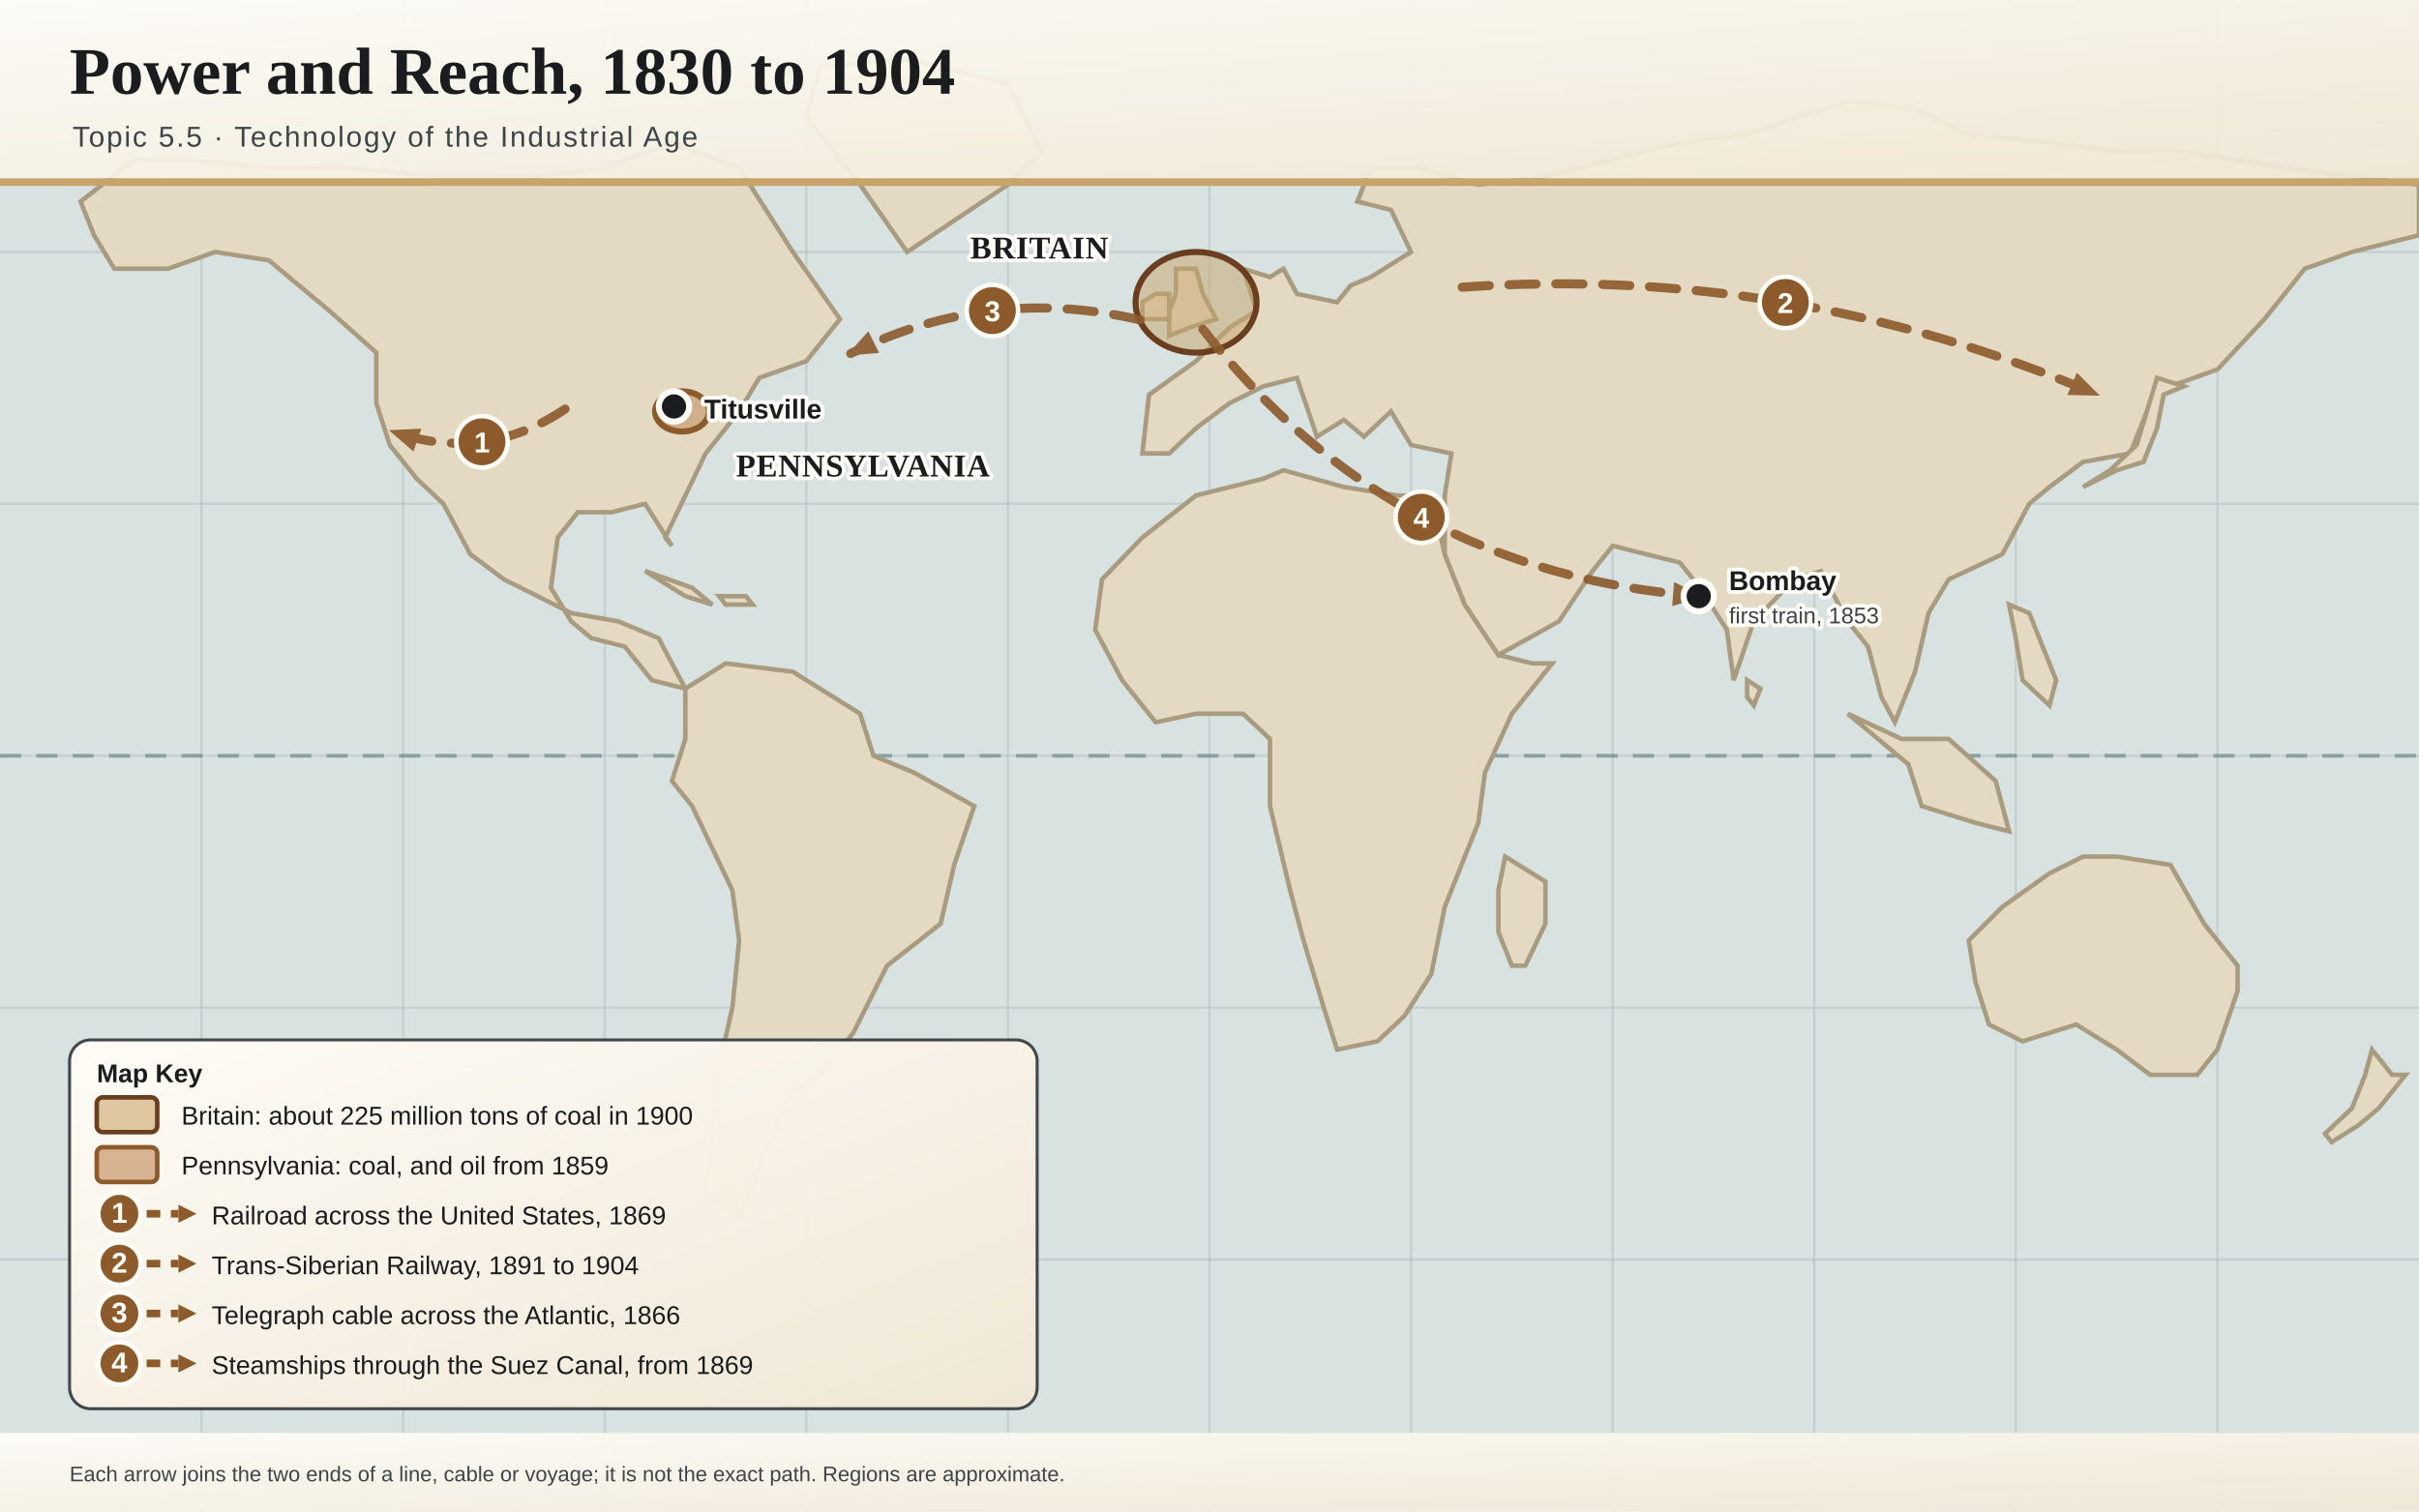
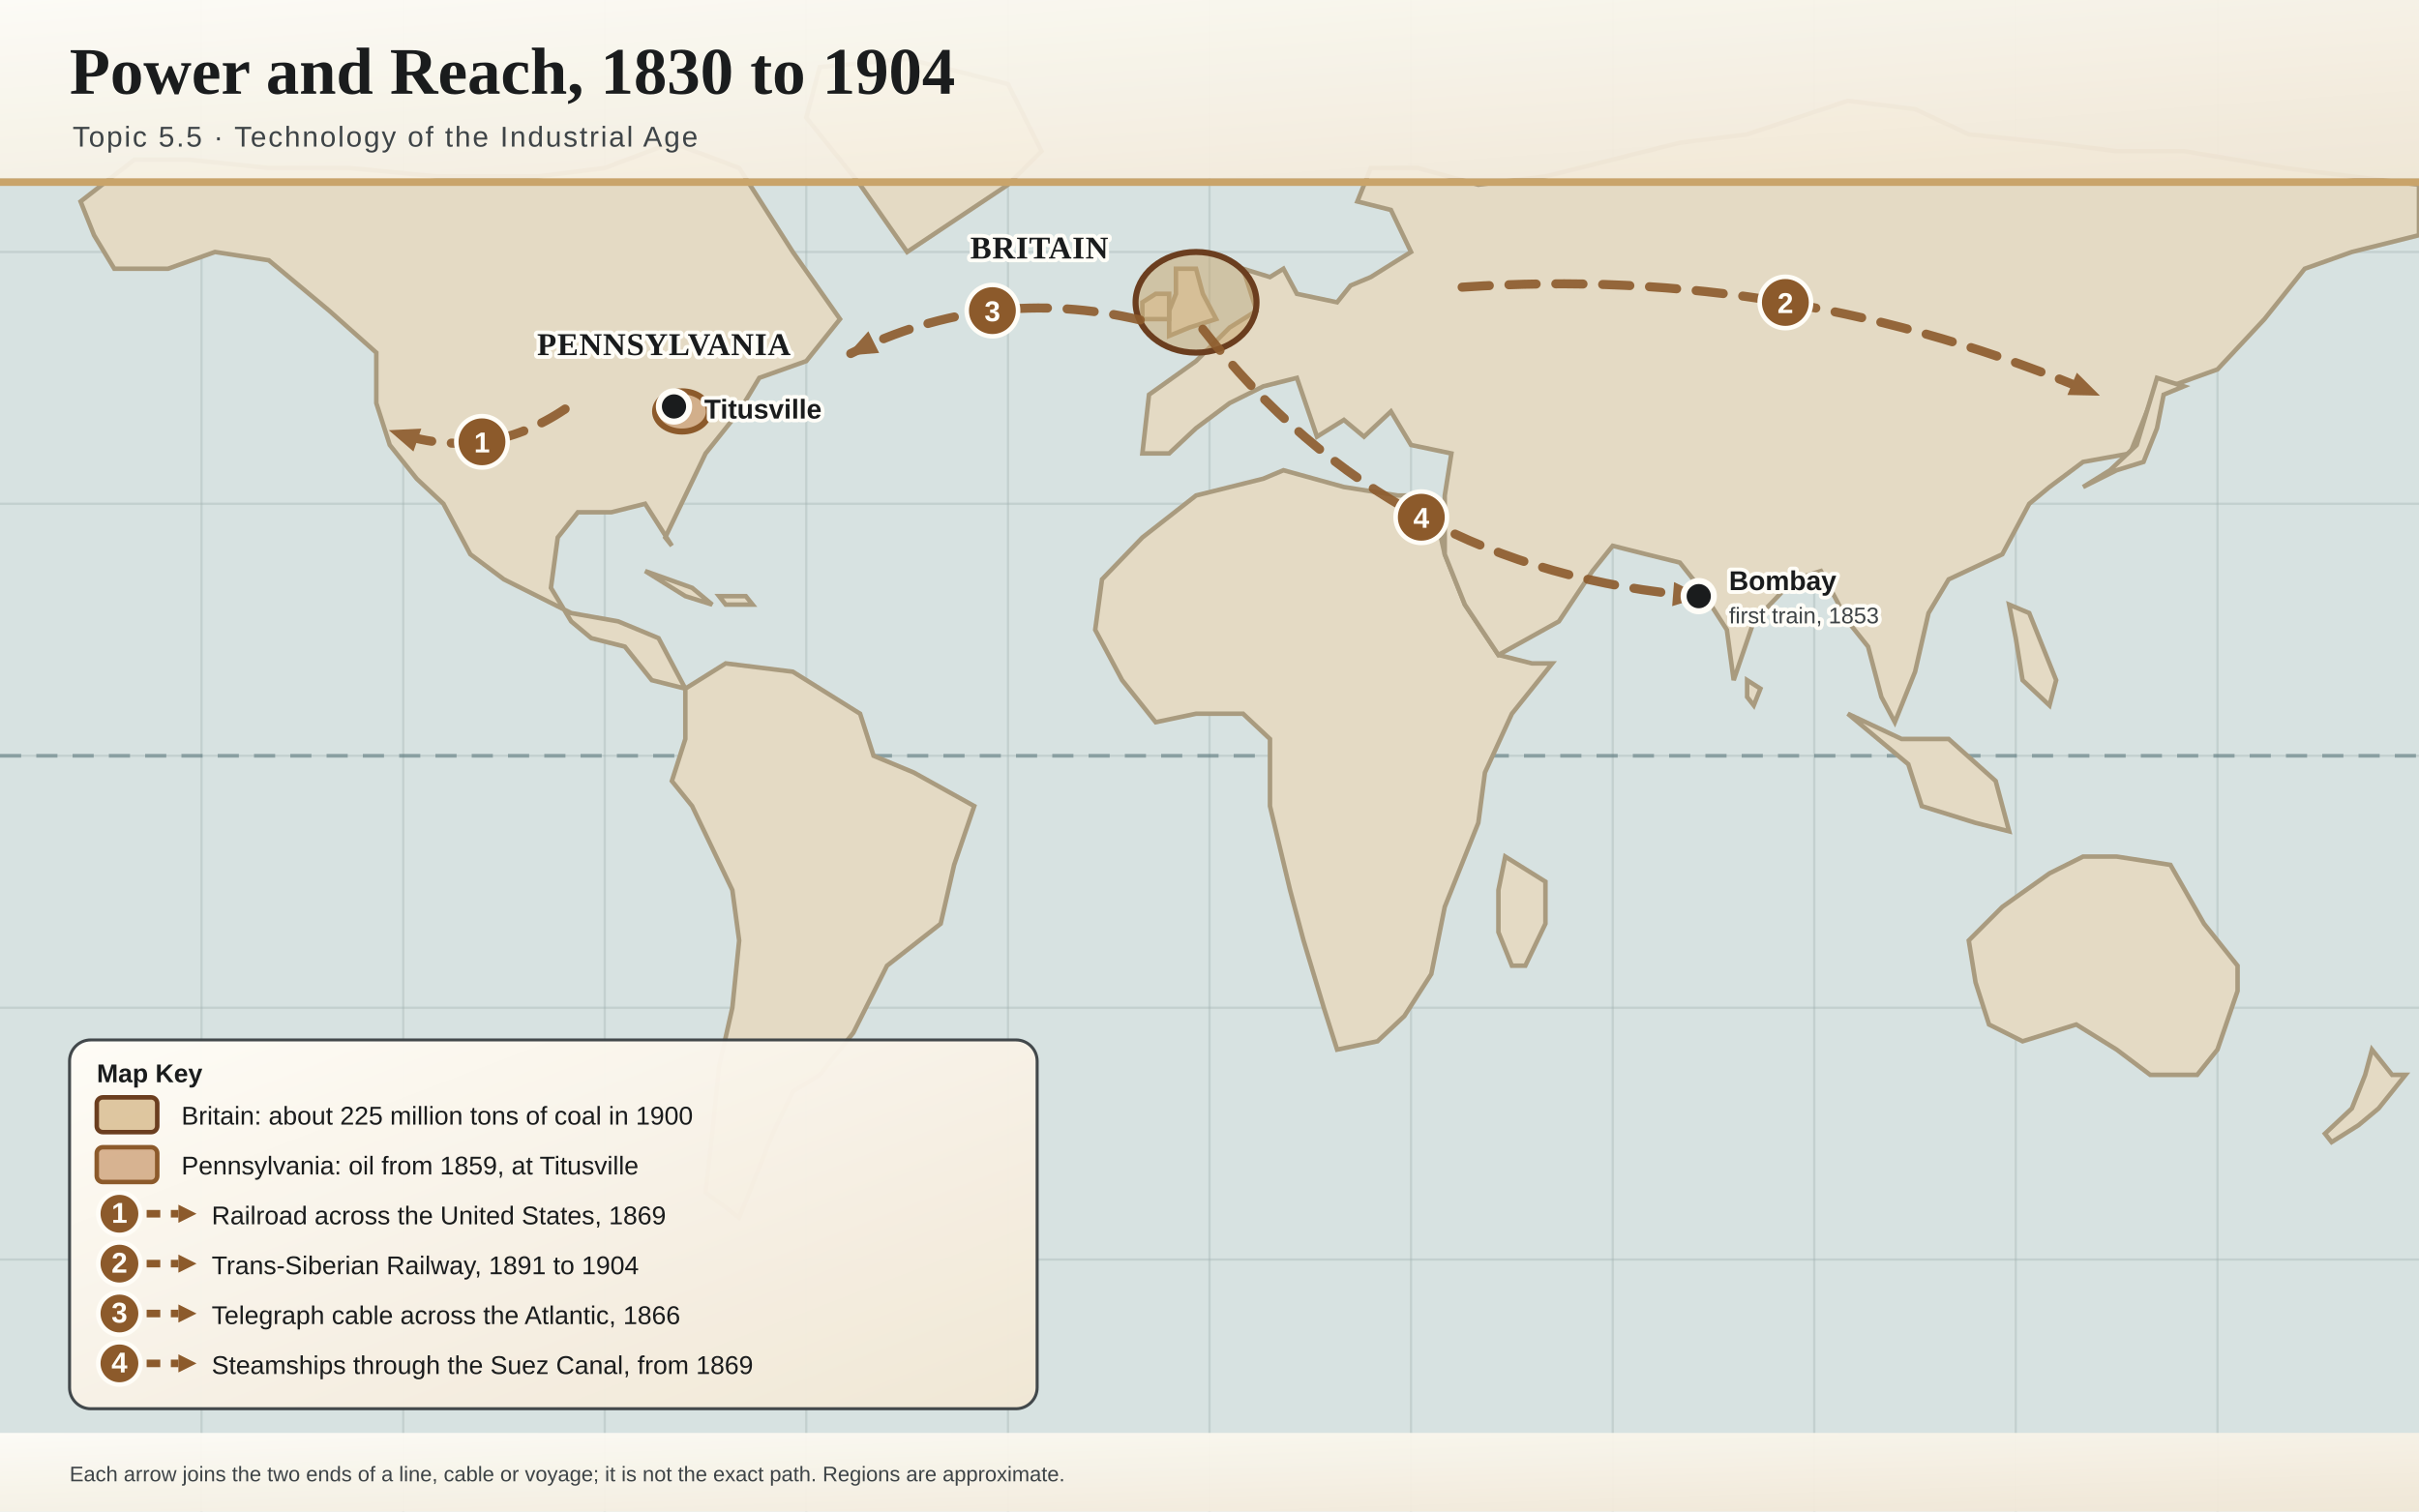
<svg xmlns="http://www.w3.org/2000/svg" width="1600" height="1000" viewBox="0 0 1600 1000" preserveAspectRatio="xMidYMid meet" role="img" aria-labelledby="map-title map-desc">
  <defs>
    <linearGradient id="paper" x1="0" x2="1" y1="0" y2="1">
      <stop offset="0" stop-color="#FFFDF7" />
      <stop offset="1" stop-color="#F1E7D5" />
    </linearGradient>
    <marker id="arrow" markerWidth="20" markerHeight="16" refX="17" refY="8" orient="auto" markerUnits="userSpaceOnUse">
      <path d="M0,0 L20,8 L0,16 Z" fill="#8C5A2B" />
    </marker>
    <style>
      .title{font-family:Georgia,'Times New Roman',serif;font-weight:700;font-size:44px;fill:#1A1C1D}
      .subtitle{font-family:Arial,Helvetica,sans-serif;font-size:19px;fill:#3E4447;letter-spacing:1.2px;text-transform:uppercase}
      .region{font-family:Georgia,'Times New Roman',serif;font-weight:700;font-size:21px;letter-spacing:.5px}
      .place{font-family:Arial,Helvetica,sans-serif;font-weight:700;font-size:18px;fill:#1A1C1D}
      .placenote{font-family:Arial,Helvetica,sans-serif;font-size:15px;fill:#3E4447}
      .small{font-family:Arial,Helvetica,sans-serif;font-size:17px;fill:#1A1C1D}
      .tiny{font-family:Arial,Helvetica,sans-serif;font-size:14px;fill:#3E4447}
      .badgenum{font-family:Arial,Helvetica,sans-serif;font-weight:700;font-size:19px;fill:#FFFDF7}
      .badge{fill:#8C5A2B;stroke:#FFFDF7;stroke-width:3}
      .halo{paint-order:stroke;stroke:#FFFDF7;stroke-width:5;stroke-linejoin:round}
      .city{fill:#1A1C1D;stroke:#FFFDF7;stroke-width:4}
      .leader{stroke:#1A1C1D;stroke-width:2.5;stroke-linecap:round;opacity:.7}
      .flow{fill:none;stroke:#8C5A2B;stroke-width:6;stroke-linecap:round;opacity:.9}
      #land path{fill:#E4DAC4;stroke:#A99B7F;stroke-width:3}
      #graticule line{stroke:#9FB0AE;stroke-width:1.5;opacity:.35}
    </style>
  </defs>
  <rect width="1600" height="1000" fill="#D7E2E1" />
  <g id="graticule">
    <line x1="133.3" y1="0" x2="133.3" y2="1000" />
    <line x1="266.7" y1="0" x2="266.7" y2="1000" />
    <line x1="400.0" y1="0" x2="400.0" y2="1000" />
    <line x1="533.3" y1="0" x2="533.3" y2="1000" />
    <line x1="666.7" y1="0" x2="666.7" y2="1000" />
    <line x1="800.0" y1="0" x2="800.0" y2="1000" />
    <line x1="933.3" y1="0" x2="933.3" y2="1000" />
    <line x1="1066.7" y1="0" x2="1066.7" y2="1000" />
    <line x1="1200.0" y1="0" x2="1200.0" y2="1000" />
    <line x1="1333.3" y1="0" x2="1333.3" y2="1000" />
    <line x1="1466.7" y1="0" x2="1466.7" y2="1000" />
    <line x1="0" y1="833.3" x2="1600" y2="833.3" />
    <line x1="0" y1="666.7" x2="1600" y2="666.7" />
    <line x1="0" y1="500.0" x2="1600" y2="500.0" />
    <line x1="0" y1="333.3" x2="1600" y2="333.3" />
    <line x1="0" y1="166.7" x2="1600" y2="166.7" />
  </g>
  <line x1="0" y1="500.0" x2="1600" y2="500.0" stroke="#4E6B72" stroke-width="2.5" stroke-dasharray="14 10" opacity=".5" />
  <g id="land">
    <path id="land-greenland" d="M600.0,166.7 L666.7,122.2 L688.9,100.0 L666.7,55.6 L600.0,38.9 L542.2,44.4 L533.3,77.8 L568.9,122.2 L600.0,166.7 Z" />
    <path id="land-northAmerica" d="M53.3,133.3 L88.9,105.6 L124.4,105.6 L177.8,111.1 L231.1,111.1 L288.9,116.7 L355.6,116.7 L400.0,111.1 L444.4,94.4 L488.9,111.1 L524.4,166.7 L555.6,211.1 L533.3,238.9 L502.2,250.0 L488.9,272.2 L466.7,300.0 L440.0,355.6 L444.4,361.1 L426.7,333.3 L404.4,338.9 L382.2,338.9 L368.9,355.6 L364.4,388.9 L377.8,411.1 L391.1,422.2 L413.3,427.8 L431.1,450.0 L453.3,455.6 L435.6,422.2 L408.9,411.1 L377.8,405.6 L333.3,383.3 L311.1,366.7 L293.3,333.3 L275.6,316.7 L257.8,294.4 L248.9,266.7 L248.9,233.3 L217.8,205.6 L177.8,172.2 L142.2,166.7 L111.1,177.8 L75.6,177.8 L62.2,155.6 L53.3,133.3 Z" />
    <path id="land-southAmerica" d="M453.3,455.6 L480.0,438.9 L524.4,444.4 L568.9,472.2 L577.8,500.0 L604.4,511.1 L644.4,533.3 L631.1,572.2 L622.2,611.1 L586.7,638.9 L564.4,683.3 L542.2,711.1 L524.4,722.2 L511.1,750.0 L497.8,783.3 L488.9,805.6 L466.7,788.9 L471.1,750.0 L475.6,705.6 L484.4,666.7 L488.9,622.2 L484.4,588.9 L457.8,533.3 L444.4,516.7 L453.3,488.9 L453.3,455.6 Z" />
    <path id="land-africa" d="M724.4,416.7 L728.9,383.3 L755.6,355.6 L791.1,327.8 L835.6,316.7 L848.9,311.1 L888.9,322.2 L924.4,327.8 L946.7,327.8 L955.6,366.7 L968.9,400.0 L991.1,433.3 L1013.3,438.9 L1026.7,438.9 L1000.0,472.2 L982.2,511.1 L977.8,544.4 L955.6,600.0 L946.7,644.4 L928.9,672.2 L911.1,688.9 L884.4,694.4 L875.6,666.7 L862.2,622.2 L853.3,588.9 L840.0,533.3 L840.0,488.9 L822.2,472.2 L791.1,472.2 L764.4,477.8 L742.2,450.0 L724.4,416.7 Z" />
    <path id="land-eurasia" d="M755.6,300.0 L760.0,261.1 L791.1,238.9 L813.3,216.7 L831.1,205.6 L822.2,177.8 L840.0,183.3 L848.9,177.8 L857.8,194.4 L884.4,200.0 L893.3,188.9 L906.7,183.3 L924.4,172.2 L933.3,166.7 L920.0,138.9 L897.8,133.3 L906.7,111.1 L937.8,111.1 L977.8,122.2 L1022.2,116.7 L1066.7,105.6 L1111.1,94.4 L1155.6,88.9 L1222.2,66.7 L1266.7,72.2 L1302.2,88.9 L1355.6,94.4 L1400.0,100.0 L1444.4,100.0 L1511.1,111.1 L1555.6,116.7 L1600.0,122.2 L1600.0,155.6 L1555.6,166.7 L1524.4,177.8 L1497.8,211.1 L1466.7,244.4 L1435.6,255.6 L1422.2,266.7 L1408.9,300.0 L1377.8,305.6 L1355.6,322.2 L1342.2,333.3 L1324.4,366.7 L1288.9,383.3 L1275.6,405.6 L1266.7,444.4 L1253.3,477.8 L1244.4,461.1 L1235.6,427.8 L1222.2,411.1 L1204.4,377.8 L1186.7,383.3 L1160.0,411.1 L1146.7,450.0 L1142.2,416.7 L1124.4,388.9 L1111.1,372.2 L1088.9,366.7 L1066.7,361.1 L1053.3,377.8 L1031.1,411.1 L991.1,433.3 L968.9,400.0 L955.6,366.7 L955.6,327.8 L960.0,300.0 L933.3,294.4 L920.0,272.2 L902.2,288.9 L888.9,277.8 L871.1,288.9 L857.8,250.0 L835.6,255.6 L813.3,266.7 L791.1,283.3 L773.3,300.0 L755.6,300.0 Z" />
    <path id="land-britain" d="M773.3,222.2 L786.7,216.7 L804.4,211.1 L795.6,194.4 L791.1,177.8 L777.8,177.8 L777.8,194.4 L773.3,205.6 L773.3,222.2 Z" />
    <path id="land-ireland" d="M755.6,211.1 L773.3,211.1 L773.3,194.4 L764.4,194.4 L755.6,200.0 L755.6,211.1 Z" />
    <path id="land-japan" d="M1377.8,322.2 L1400.0,311.1 L1417.8,305.6 L1426.7,283.3 L1431.1,261.1 L1444.4,255.6 L1426.7,250.0 L1413.3,294.4 L1395.6,311.1 L1377.8,322.2 Z" />
    <path id="land-indonesia" d="M1222.2,472.2 L1262.2,505.6 L1271.1,533.3 L1306.7,544.4 L1328.9,550.0 L1320.0,516.7 L1288.9,488.9 L1257.8,488.9 L1222.2,472.2 Z" />
    <path id="land-philippines" d="M1328.9,400.0 L1342.2,405.6 L1351.1,427.8 L1360.0,450.0 L1355.6,466.7 L1337.8,450.0 L1333.3,422.2 L1328.9,400.0 Z" />
    <path id="land-australia" d="M1302.2,622.2 L1306.7,650.0 L1315.6,677.8 L1337.8,688.9 L1373.3,677.8 L1400.0,694.4 L1422.2,711.1 L1453.3,711.1 L1466.7,694.4 L1480.0,655.6 L1480.0,638.9 L1457.8,611.1 L1435.6,572.2 L1400.0,566.7 L1377.8,566.7 L1355.6,577.8 L1324.4,600.0 L1302.2,622.2 Z" />
    <path id="land-newZealand" d="M1568.9,694.4 L1582.2,711.1 L1591.1,711.1 L1573.3,733.3 L1560.0,744.4 L1542.2,755.6 L1537.8,750.0 L1555.6,733.3 L1564.4,711.1 L1568.9,694.4 Z" />
    <path id="land-madagascar" d="M995.6,566.7 L1022.2,583.3 L1022.2,611.1 L1008.9,638.9 L1000.0,638.9 L991.1,616.7 L991.1,588.9 L995.6,566.7 Z" />
    <path id="land-cuba" d="M426.7,377.8 L457.8,388.9 L471.1,400.0 L453.3,394.4 L426.7,377.8 Z" />
    <path id="land-hispaniola" d="M475.6,394.4 L493.3,394.4 L497.8,400.0 L480.0,400.0 L475.6,394.4 Z" />
    <path id="land-sriLanka" d="M1155.6,450.0 L1164.4,455.6 L1160.0,466.7 L1155.6,461.1 L1155.6,450.0 Z" />
  </g>
  <g id="highlights">
    <ellipse cx="791.1" cy="200.0" rx="40.0" ry="33.3" fill="#C9A46A" fill-opacity="0.5" stroke="#6B3E1F" stroke-width="4" />
    <ellipse cx="451.1" cy="272.2" rx="17.8" ry="13.3" fill="#C08552" fill-opacity="0.5" stroke="#8C5A2B" stroke-width="4" />
  </g>
  <g id="flows">
    <path class="flow" d="M373.8,270.6 Q320.6,306.5 260.0,285.6" stroke-dasharray="18 13" marker-end="url(#arrow)" />
    <circle class="badge" cx="318.8" cy="292.3" r="17" />
    <text class="badgenum" x="318.8" y="299.3" text-anchor="middle">1</text>
    <path class="flow" d="M967.1,190.0 Q1185.1,175.0 1386.2,260.6" stroke-dasharray="18 13" marker-end="url(#arrow)" />
    <circle class="badge" cx="1180.9" cy="200.1" r="17" />
    <text class="badgenum" x="1180.9" y="207.1" text-anchor="middle">2</text>
    <path class="flow" d="M754.2,211.7 Q654.4,188.3 562.7,233.9" stroke-dasharray="18 13" marker-end="url(#arrow)" />
    <circle class="badge" cx="656.4" cy="205.5" r="17" />
    <text class="badgenum" x="656.4" y="212.5" text-anchor="middle">3</text>
    <path class="flow" d="M795.6,217.8 Q920.7,378.3 1123.6,394.4" stroke-dasharray="18 13" marker-end="url(#arrow)" />
    <circle class="badge" cx="940.1" cy="342.2" r="17" />
    <text class="badgenum" x="940.1" y="349.2" text-anchor="middle">4</text>
  </g>
  <g id="region-labels">
    <text class="region halo" x="733.1" y="171.0" text-anchor="end" fill="#1A1C1D">
      <tspan x="733.1" dy="0">BRITAIN</tspan>
    </text>
-     <text class="region halo" x="486.9" y="315.2" text-anchor="start" fill="#1A1C1D">
-       <tspan x="486.9" dy="0">PENNSYLVANIA</tspan>
+     <text class="region halo" x="439.1" y="234.9" text-anchor="middle" fill="#1A1C1D">
+       <tspan x="439.1" dy="0">PENNSYLVANIA</tspan>
    </text>
  </g>
  <g id="places">
    <circle class="city" cx="445.8" cy="268.9" r="10" />
    <text class="place halo" x="465.8" y="276.9" text-anchor="start">Titusville</text>
    <circle class="city" cx="1123.6" cy="394.4" r="10" />
    <text class="place halo" x="1143.6" y="390.4" text-anchor="start">Bombay</text>
    <text class="placenote halo" x="1143.6" y="412.4" text-anchor="start">first train, 1853</text>
  </g>
  <g id="titleband">
    <rect x="0" y="0" width="1600" height="118" fill="url(#paper)" opacity=".93" />
    <rect x="0" y="118" width="1600" height="5" fill="#C9A46A" />
    <text class="title" x="46" y="62">Power and Reach, 1830 to 1904</text>
    <text class="subtitle" x="48" y="97">Topic 5.5 · Technology of the Industrial Age</text>
  </g>
  <g id="legend" transform="translate(46,688)">
    <rect x="0" y="0" width="640" height="244" rx="14" fill="url(#paper)" stroke="#3E4447" stroke-width="2" opacity=".97" />
    <text class="small" x="18" y="28" font-weight="700">Map Key</text>
    <rect x="18" y="38" width="40" height="23" rx="4" fill="#C9A46A" fill-opacity=".6" stroke="#6B3E1F" stroke-width="3" />
    <text class="small" x="74" y="56">Britain: about 225 million tons of coal in 1900</text>
    <rect x="18" y="71" width="40" height="23" rx="4" fill="#C08552" fill-opacity=".6" stroke="#8C5A2B" stroke-width="3" />
-     <text class="small" x="74" y="89">Pennsylvania: coal, and oil from 1859</text>
+     <text class="small" x="74" y="89">Pennsylvania: oil from 1859, at Titusville</text>
    <circle class="badge" cx="33" cy="115" r="14" />
    <text class="badgenum" x="33" y="121" text-anchor="middle" font-size="16">1</text>
    <line x1="51" x2="72" y1="115" y2="115" stroke="#8C5A2B" stroke-width="5" stroke-dasharray="9 7" />
    <path d="M72,109 L84,115 L72,121 Z" fill="#8C5A2B" />
    <text class="small" x="94" y="122">Railroad across the United States, 1869</text>
    <circle class="badge" cx="33" cy="148" r="14" />
    <text class="badgenum" x="33" y="154" text-anchor="middle" font-size="16">2</text>
    <line x1="51" x2="72" y1="148" y2="148" stroke="#8C5A2B" stroke-width="5" stroke-dasharray="9 7" />
    <path d="M72,142 L84,148 L72,154 Z" fill="#8C5A2B" />
    <text class="small" x="94" y="155">Trans-Siberian Railway, 1891 to 1904</text>
    <circle class="badge" cx="33" cy="181" r="14" />
    <text class="badgenum" x="33" y="187" text-anchor="middle" font-size="16">3</text>
    <line x1="51" x2="72" y1="181" y2="181" stroke="#8C5A2B" stroke-width="5" stroke-dasharray="9 7" />
    <path d="M72,175 L84,181 L72,187 Z" fill="#8C5A2B" />
    <text class="small" x="94" y="188">Telegraph cable across the Atlantic, 1866</text>
    <circle class="badge" cx="33" cy="214" r="14" />
    <text class="badgenum" x="33" y="220" text-anchor="middle" font-size="16">4</text>
    <line x1="51" x2="72" y1="214" y2="214" stroke="#8C5A2B" stroke-width="5" stroke-dasharray="9 7" />
    <path d="M72,208 L84,214 L72,220 Z" fill="#8C5A2B" />
    <text class="small" x="94" y="221">Steamships through the Suez Canal, from 1869</text>
  </g>
  <rect x="0" y="948" width="1600" height="52" fill="url(#paper)" opacity=".93" />
  <text class="tiny" x="46" y="980">Each arrow joins the two ends of a line, cable or voyage; it is not the exact path. Regions are approximate.</text>
</svg>
